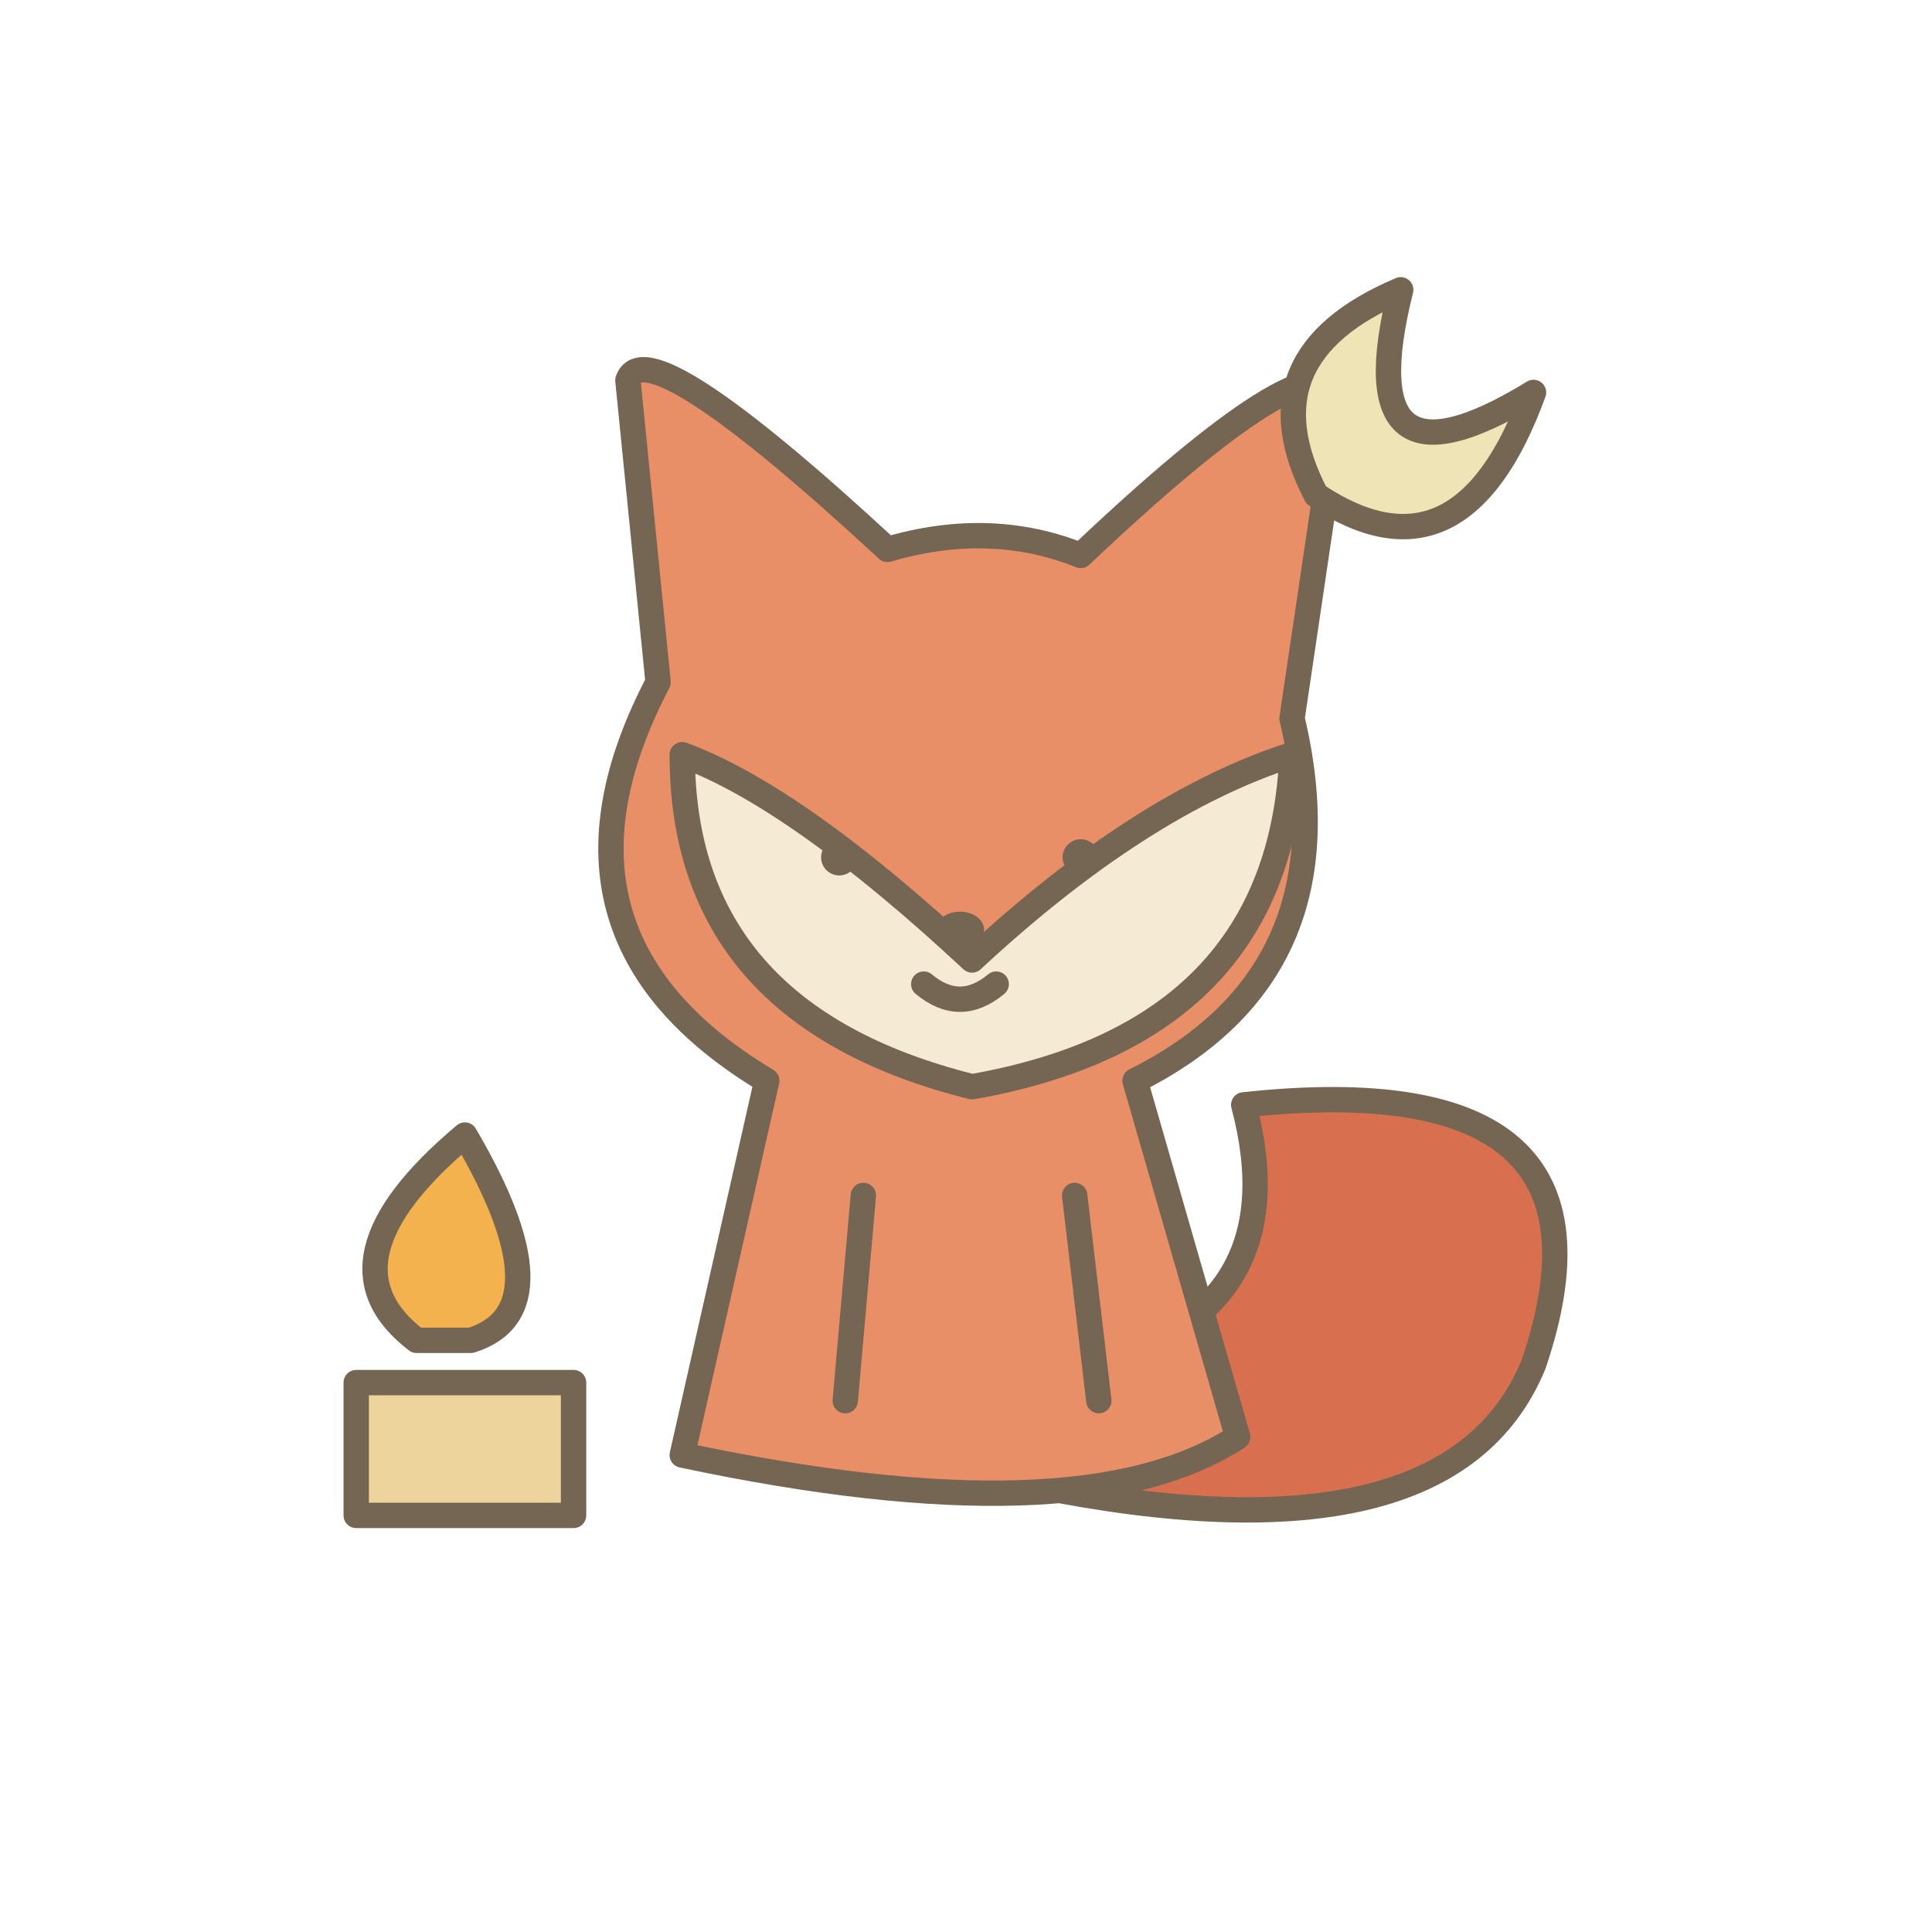
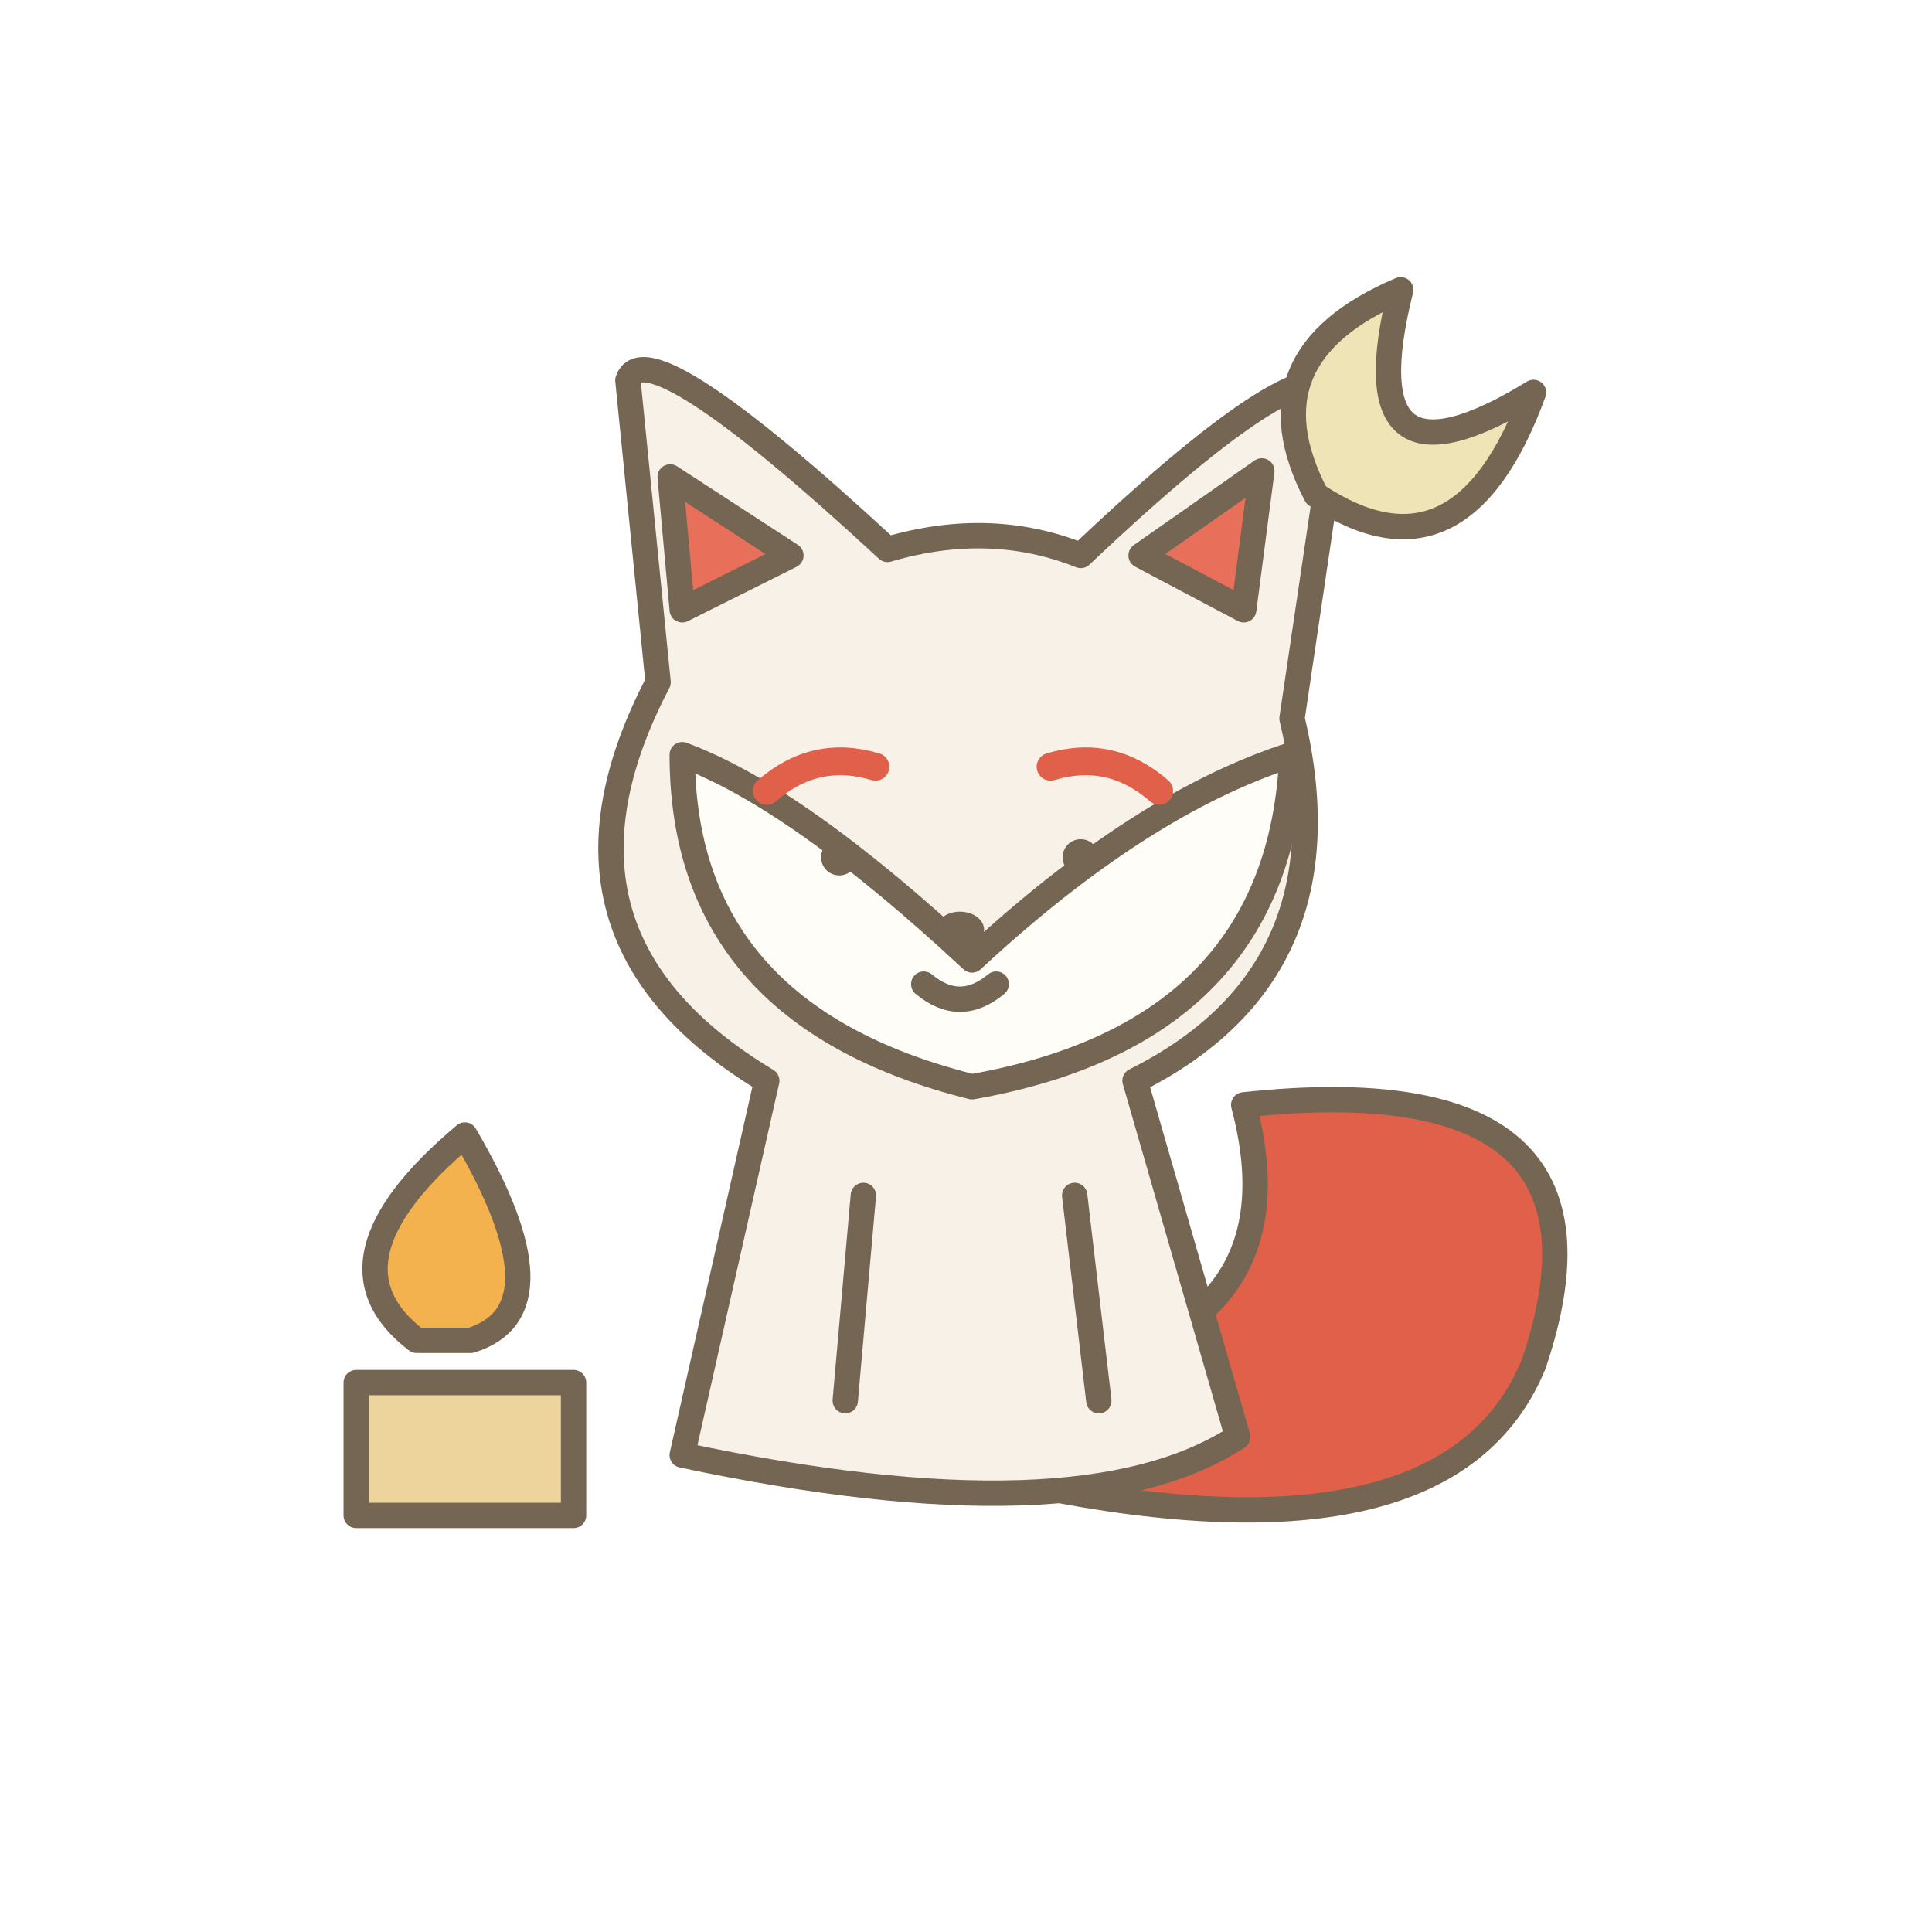
<svg xmlns="http://www.w3.org/2000/svg" viewBox="0 0 320 320" width="320" height="320">
  <g stroke="#756653" stroke-width="4.2" stroke-linecap="round" stroke-linejoin="round">
-     <path fill="#d8704f" d="M181 226q34-9 25-43q65-7 48 43q-14 34-83 20" />
-     <path fill="#e98f68" d="m109 113-5-50q3-9 43 28q17-5 32 1q38-36 43-27l-8 54q10 42-26 60l17 59q-26 17-92 3l14-62q-40-24-18-66Z" />
-     <path fill="#f5ead3" d="M113 125q19 7 48 34q28-26 53-34q-2 46-53 55q-48-12-48-55Z" />
+     <path fill="#e0604a" d="M181 226q34-9 25-43q65-7 48 43q-14 34-83 20" />
+     <path fill="#f7f1e7" d="m109 113-5-50q3-9 43 28q17-5 32 1q38-36 43-27l-8 54q10 42-26 60l17 59q-26 17-92 3l14-62q-40-24-18-66Z" />
+     <path fill="#e8705a" d="M113 101l-2-22 20 13Zm93 0 3-23-20 14Z" />
+     <path fill="#fffdf8" d="M113 125q19 7 48 34q28-26 53-34q-2 46-53 55q-48-12-48-55Z" />
    <g fill="#756653" stroke="none">
      <circle cx="139" cy="142" r="3" />
      <circle cx="179" cy="142" r="3" />
      <ellipse cx="159" cy="154" rx="4" ry="3" />
    </g>
    <path d="M153 163q6 5 12 0" fill="none" />
+     <path fill="none" stroke="#e0604a" stroke-width="4.6" d="M127 131q8-7 18-4m29 0q10-3 18 4" />
    <path d="m143 198-3 34m38-34 4 34" />
    <path fill="#ecd49c" d="M59 229h36v22H59Z" />
    <path fill="#f4b24f" d="M69 222q-17-13 8-34q17 29 1 34Z" />
    <path fill="#efe4b6" d="M254 65q-31 19-22-17q-26 11-14 34q24 16 36-17Z" />
  </g>
</svg>
